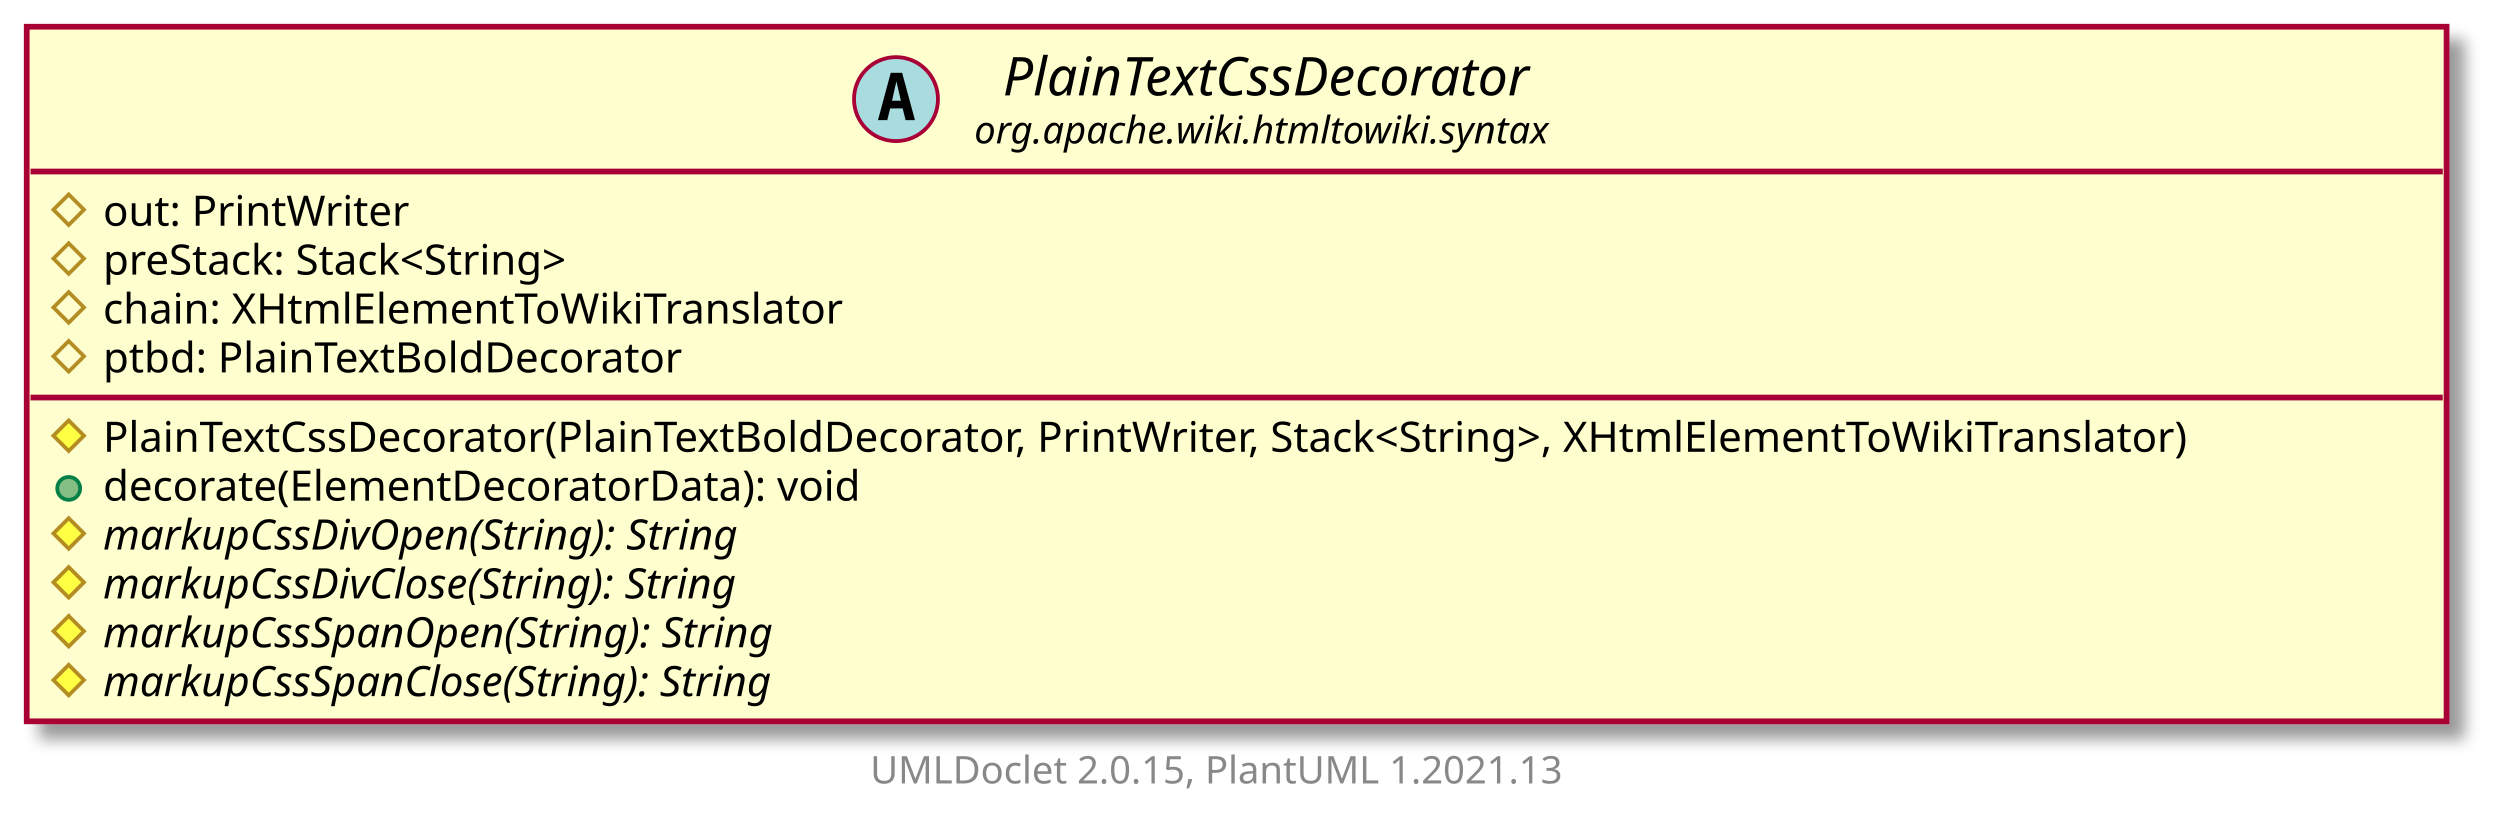
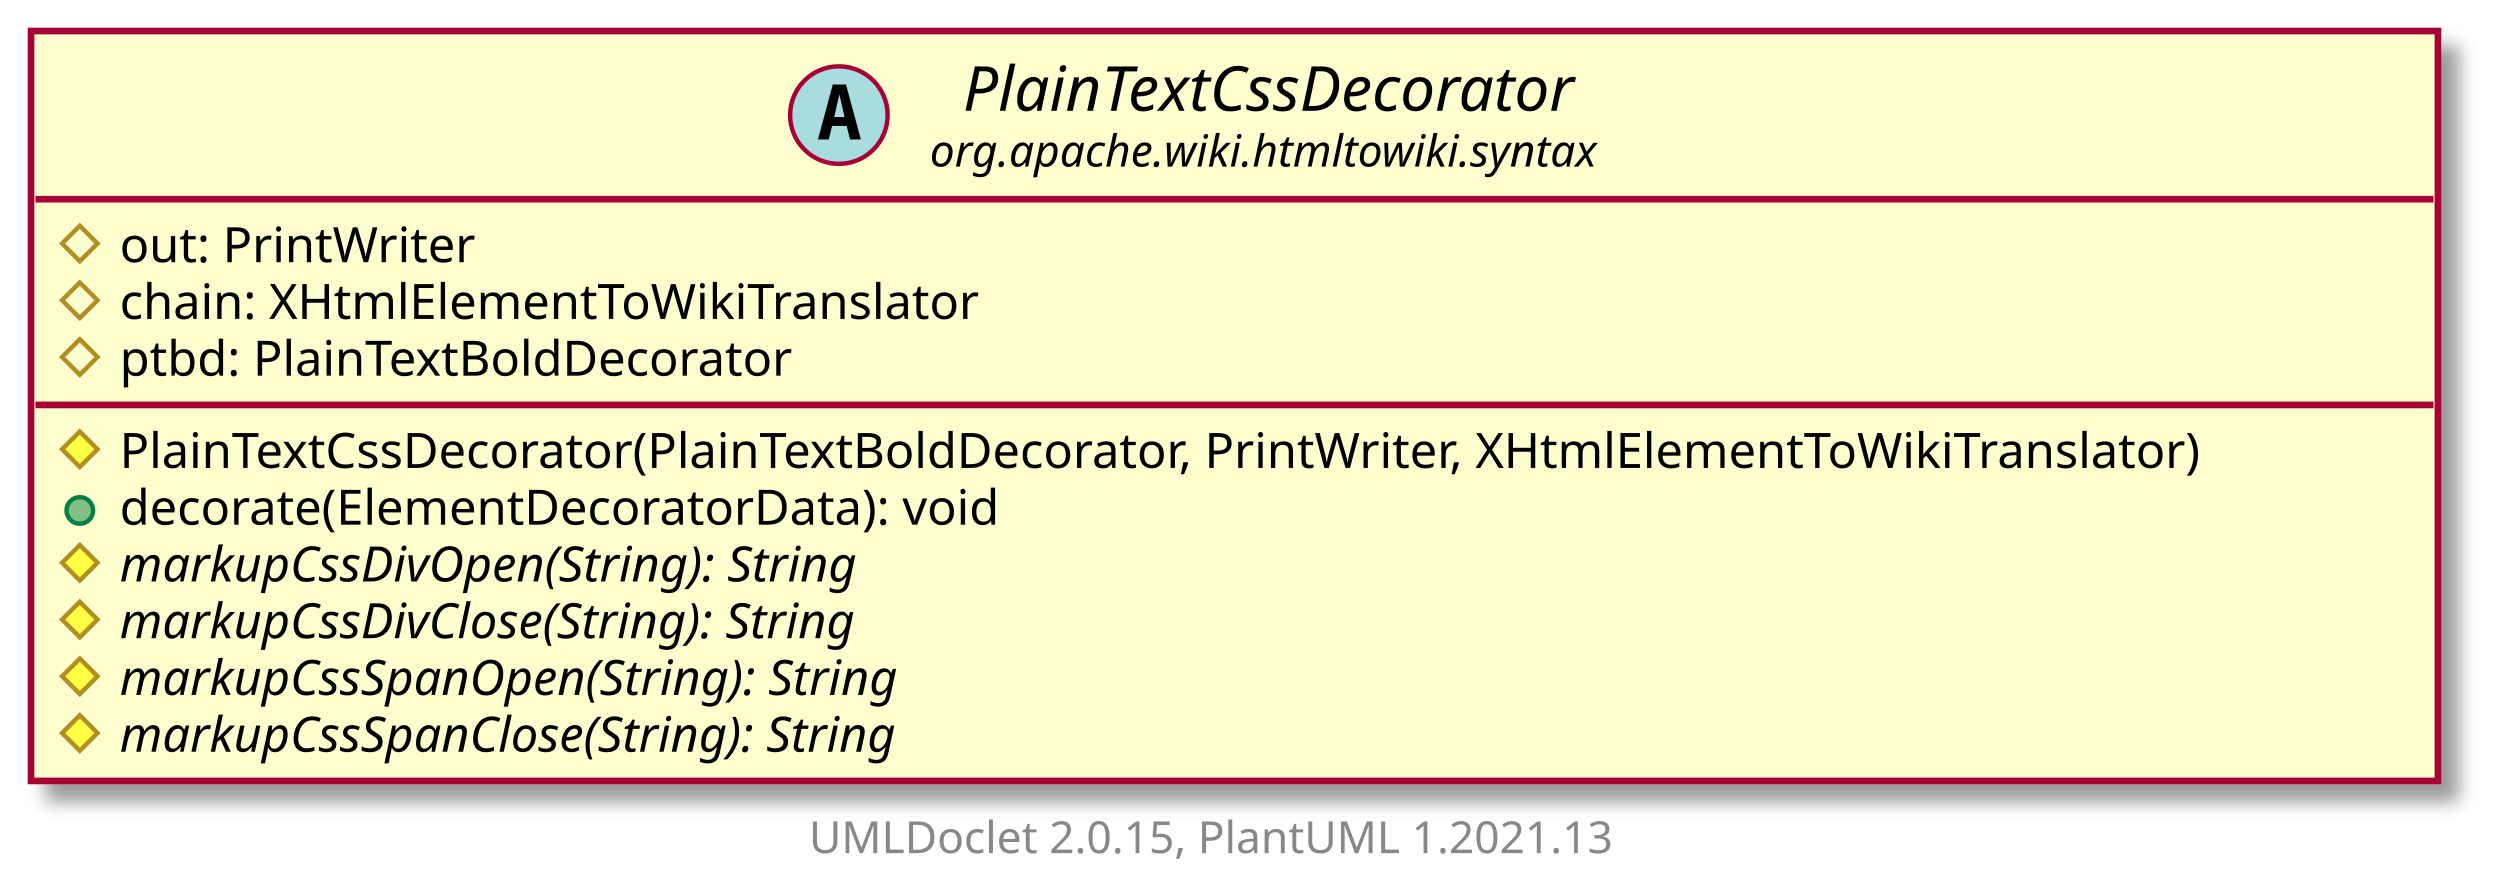
- <svg xmlns="http://www.w3.org/2000/svg" xmlns:xlink="http://www.w3.org/1999/xlink" contentScriptType="application/ecmascript" contentStyleType="text/css" height="213px" preserveAspectRatio="none" style="width:655px;height:213px;background:#FFFFFF;" version="1.1" viewBox="0 0 655 213" width="655px" zoomAndPan="magnify">
+ <svg xmlns="http://www.w3.org/2000/svg" xmlns:xlink="http://www.w3.org/1999/xlink" contentScriptType="application/ecmascript" contentStyleType="text/css" height="200px" preserveAspectRatio="none" style="width:564px;height:200px;background:#FFFFFF;" version="1.1" viewBox="0 0 564 200" width="564px" zoomAndPan="magnify">
  <defs>
-     <filter height="300%" id="figk4vhswh284" width="300%" x="-1" y="-1">
+     <filter height="300%" id="fy3gly1aoq5ov" width="300%" x="-1" y="-1">
      <feGaussianBlur result="blurOut" stdDeviation="2.0" />
      <feColorMatrix in="blurOut" result="blurOut2" type="matrix" values="0 0 0 0 0 0 0 0 0 0 0 0 0 0 0 0 0 0 .4 0" />
      <feOffset dx="4.0" dy="4.0" in="blurOut2" result="blurOut3" />
      <feBlend in="SourceGraphic" in2="blurOut3" mode="normal" />
    </filter>
  </defs>
  <g>
    <a href="PlainTextCssDecorator.html" target="_top" title="PlainTextCssDecorator.html" xlink:actuate="onRequest" xlink:href="PlainTextCssDecorator.html" xlink:show="new" xlink:title="PlainTextCssDecorator.html" xlink:type="simple">
-       <rect codeLine="5" fill="#FEFECE" filter="url(#figk4vhswh284)" height="181.984" id="org.apache.wiki.htmltowiki.syntax.PlainTextCssDecorator" style="stroke:#A80036;stroke-width:1.5;" width="634" x="7" y="7" />
-       <ellipse cx="234.75" cy="25.969" fill="#A9DCDF" rx="11" ry="11" style="stroke:#A80036;stroke-width:1.0;" />
-       <path d="M234.859,21.312 L233.703,26.391 L236.031,26.391 L234.859,21.312 Z M233.375,19.078 L236.359,19.078 L239.719,31.469 L237.266,31.469 L236.5,28.406 L233.219,28.406 L232.469,31.469 L230.031,31.469 L233.375,19.078 Z " fill="#000000" />
-       <text fill="#000000" font-family="sans-serif" font-size="14" font-style="italic" lengthAdjust="spacing" textLength="155" x="262.75" y="24.995">PlainTextCssDecorator</text>
-       <text fill="#000000" font-family="sans-serif" font-size="10" font-style="italic" lengthAdjust="spacing" textLength="170" x="255.25" y="37.579">org.apache.wiki.htmltowiki.syntax</text>
-       <line style="stroke:#A80036;stroke-width:1.5;" x1="8" x2="640" y1="44.938" y2="44.938" />
+       <rect codeLine="5" fill="#FEFECE" filter="url(#fy3gly1aoq5ov)" height="169.18" id="org.apache.wiki.htmltowiki.syntax.PlainTextCssDecorator" style="stroke:#A80036;stroke-width:1.5;" width="543" x="7" y="7" />
+       <ellipse cx="189.25" cy="25.969" fill="#A9DCDF" rx="11" ry="11" style="stroke:#A80036;stroke-width:1.0;" />
+       <path d="M189.359,21.312 L188.203,26.391 L190.531,26.391 L189.359,21.312 Z M187.875,19.078 L190.859,19.078 L194.219,31.469 L191.766,31.469 L191,28.406 L187.719,28.406 L186.969,31.469 L184.531,31.469 L187.875,19.078 Z " fill="#000000" />
+       <text fill="#000000" font-family="sans-serif" font-size="14" font-style="italic" lengthAdjust="spacing" textLength="155" x="217.25" y="24.995">PlainTextCssDecorator</text>
+       <text fill="#000000" font-family="sans-serif" font-size="10" font-style="italic" lengthAdjust="spacing" textLength="170" x="209.75" y="37.579">org.apache.wiki.htmltowiki.syntax</text>
+       <line style="stroke:#A80036;stroke-width:1.5;" x1="8" x2="549" y1="44.938" y2="44.938" />
      <polygon fill="none" points="18,50.938,22,54.938,18,58.938,14,54.938" style="stroke:#B38D22;stroke-width:1.0;" />
      <text fill="#000000" font-family="sans-serif" font-size="11" lengthAdjust="spacing" textLength="85" x="27" y="59.148">out: PrintWriter</text>
      <polygon fill="none" points="18,63.742,22,67.742,18,71.742,14,67.742" style="stroke:#B38D22;stroke-width:1.0;" />
-       <text fill="#000000" font-family="sans-serif" font-size="11" lengthAdjust="spacing" textLength="141" x="27" y="71.953">preStack: Stack&lt;String&gt;</text>
+       <text fill="#000000" font-family="sans-serif" font-size="11" lengthAdjust="spacing" textLength="211" x="27" y="71.953">chain: XHtmlElementToWikiTranslator</text>
      <polygon fill="none" points="18,76.547,22,80.547,18,84.547,14,80.547" style="stroke:#B38D22;stroke-width:1.0;" />
-       <text fill="#000000" font-family="sans-serif" font-size="11" lengthAdjust="spacing" textLength="211" x="27" y="84.757">chain: XHtmlElementToWikiTranslator</text>
-       <polygon fill="none" points="18,89.352,22,93.352,18,97.352,14,93.352" style="stroke:#B38D22;stroke-width:1.0;" />
-       <text fill="#000000" font-family="sans-serif" font-size="11" lengthAdjust="spacing" textLength="165" x="27" y="97.562">ptbd: PlainTextBoldDecorator</text>
-       <line style="stroke:#A80036;stroke-width:1.5;" x1="8" x2="640" y1="104.156" y2="104.156" />
-       <polygon fill="#FFFF44" points="18,110.156,22,114.156,18,118.156,14,114.156" style="stroke:#B38D22;stroke-width:1.0;" />
-       <text fill="#000000" font-family="sans-serif" font-size="11" lengthAdjust="spacing" textLength="608" x="27" y="118.367">PlainTextCssDecorator(PlainTextBoldDecorator, PrintWriter, Stack&lt;String&gt;, XHtmlElementToWikiTranslator)</text>
-       <ellipse cx="18" cy="127.961" fill="#84BE84" rx="3" ry="3" style="stroke:#038048;stroke-width:1.0;" />
-       <text fill="#000000" font-family="sans-serif" font-size="11" lengthAdjust="spacing" textLength="217" x="27" y="131.171">decorate(ElementDecoratorData): void</text>
+       <text fill="#000000" font-family="sans-serif" font-size="11" lengthAdjust="spacing" textLength="165" x="27" y="84.757">ptbd: PlainTextBoldDecorator</text>
+       <line style="stroke:#A80036;stroke-width:1.5;" x1="8" x2="549" y1="91.352" y2="91.352" />
+       <polygon fill="#FFFF44" points="18,97.352,22,101.352,18,105.352,14,101.352" style="stroke:#B38D22;stroke-width:1.0;" />
+       <text fill="#000000" font-family="sans-serif" font-size="11" lengthAdjust="spacing" textLength="517" x="27" y="105.562">PlainTextCssDecorator(PlainTextBoldDecorator, PrintWriter, XHtmlElementToWikiTranslator)</text>
+       <ellipse cx="18" cy="115.156" fill="#84BE84" rx="3" ry="3" style="stroke:#038048;stroke-width:1.0;" />
+       <text fill="#000000" font-family="sans-serif" font-size="11" lengthAdjust="spacing" textLength="217" x="27" y="118.367">decorate(ElementDecoratorData): void</text>
+       <polygon fill="#FFFF44" points="18,122.961,22,126.961,18,130.961,14,126.961" style="stroke:#B38D22;stroke-width:1.0;" />
+       <text fill="#000000" font-family="sans-serif" font-size="11" font-style="italic" lengthAdjust="spacing" textLength="193" x="27" y="131.171">markupCssDivOpen(String): String</text>
      <polygon fill="#FFFF44" points="18,135.766,22,139.766,18,143.766,14,139.766" style="stroke:#B38D22;stroke-width:1.0;" />
-       <text fill="#000000" font-family="sans-serif" font-size="11" font-style="italic" lengthAdjust="spacing" textLength="193" x="27" y="143.976">markupCssDivOpen(String): String</text>
+       <text fill="#000000" font-family="sans-serif" font-size="11" font-style="italic" lengthAdjust="spacing" textLength="194" x="27" y="143.976">markupCssDivClose(String): String</text>
      <polygon fill="#FFFF44" points="18,148.57,22,152.57,18,156.57,14,152.57" style="stroke:#B38D22;stroke-width:1.0;" />
-       <text fill="#000000" font-family="sans-serif" font-size="11" font-style="italic" lengthAdjust="spacing" textLength="194" x="27" y="156.781">markupCssDivClose(String): String</text>
+       <text fill="#000000" font-family="sans-serif" font-size="11" font-style="italic" lengthAdjust="spacing" textLength="203" x="27" y="156.781">markupCssSpanOpen(String): String</text>
      <polygon fill="#FFFF44" points="18,161.375,22,165.375,18,169.375,14,165.375" style="stroke:#B38D22;stroke-width:1.0;" />
-       <text fill="#000000" font-family="sans-serif" font-size="11" font-style="italic" lengthAdjust="spacing" textLength="203" x="27" y="169.585">markupCssSpanOpen(String): String</text>
-       <polygon fill="#FFFF44" points="18,174.18,22,178.18,18,182.18,14,178.18" style="stroke:#B38D22;stroke-width:1.0;" />
-       <text fill="#000000" font-family="sans-serif" font-size="11" font-style="italic" lengthAdjust="spacing" textLength="204" x="27" y="182.39">markupCssSpanClose(String): String</text>
+       <text fill="#000000" font-family="sans-serif" font-size="11" font-style="italic" lengthAdjust="spacing" textLength="204" x="27" y="169.585">markupCssSpanClose(String): String</text>
    </a>
-     <text fill="#888888" font-family="sans-serif" font-size="10" lengthAdjust="spacing" textLength="192" x="228" y="205.267">UMLDoclet 2.0.15, PlantUML 1.2021.13</text>
+     <text fill="#888888" font-family="sans-serif" font-size="10" lengthAdjust="spacing" textLength="192" x="182.5" y="192.462">UMLDoclet 2.0.15, PlantUML 1.2021.13</text>
  </g>
</svg>
